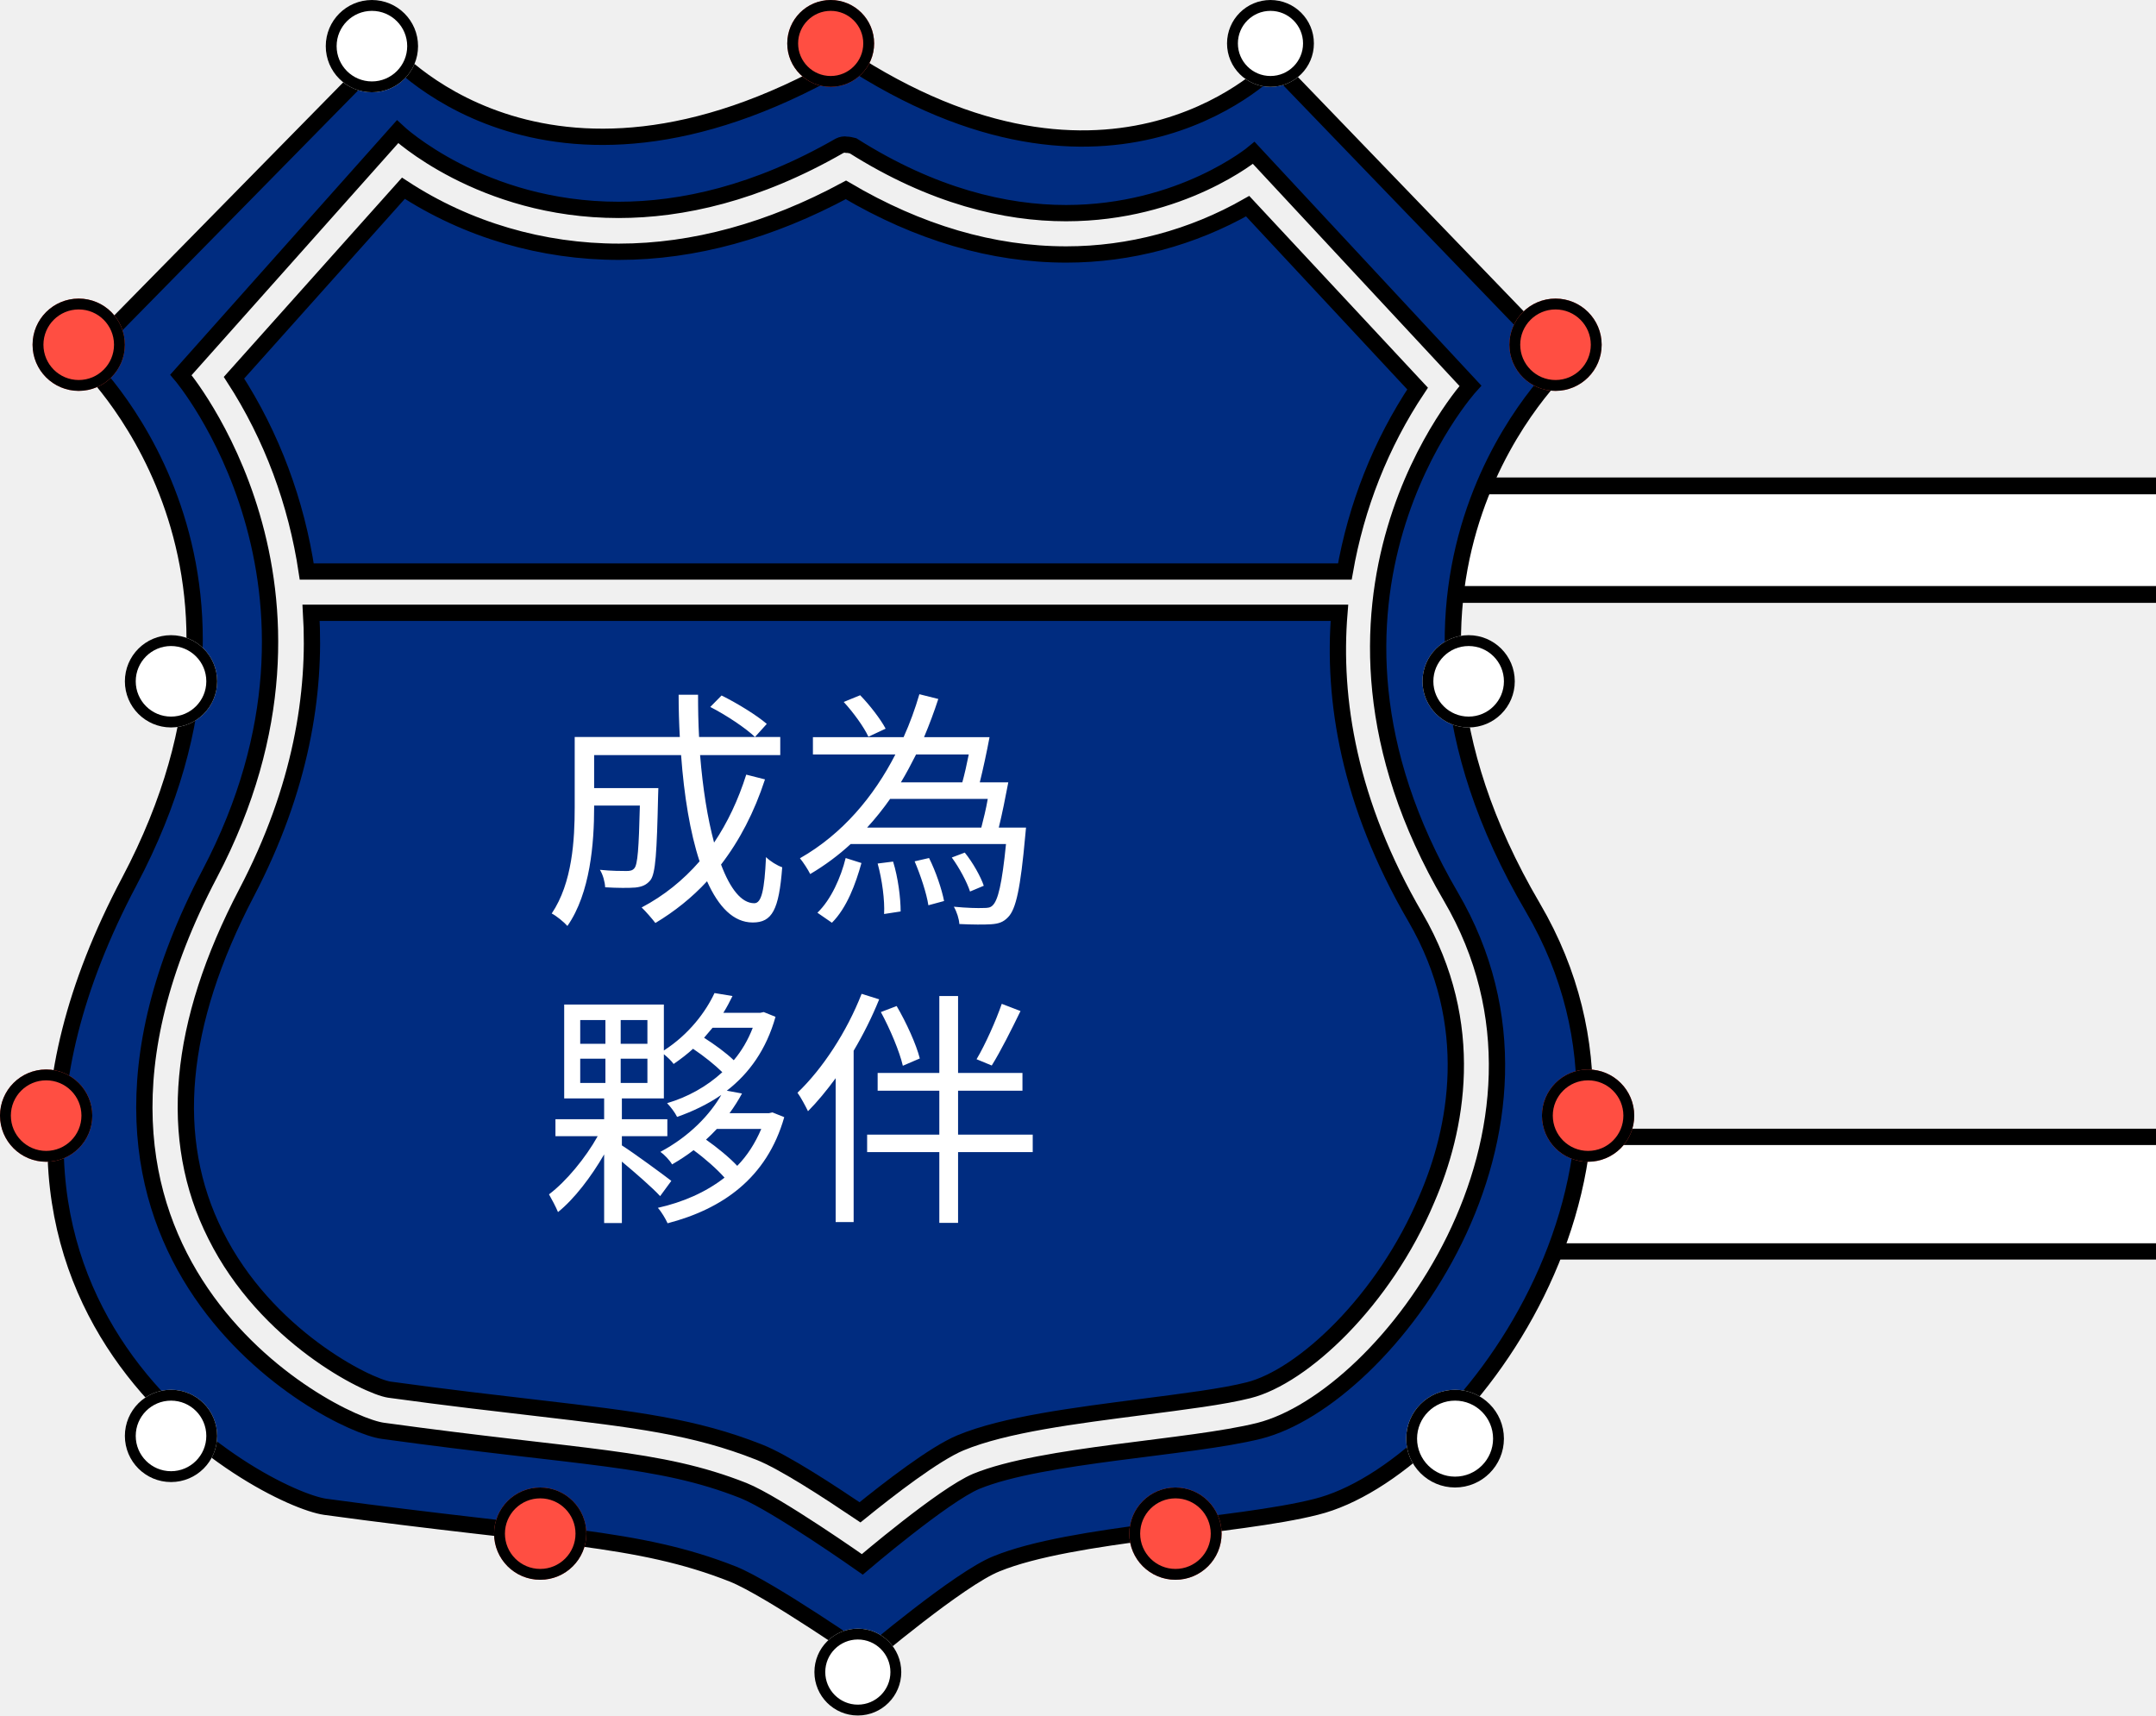
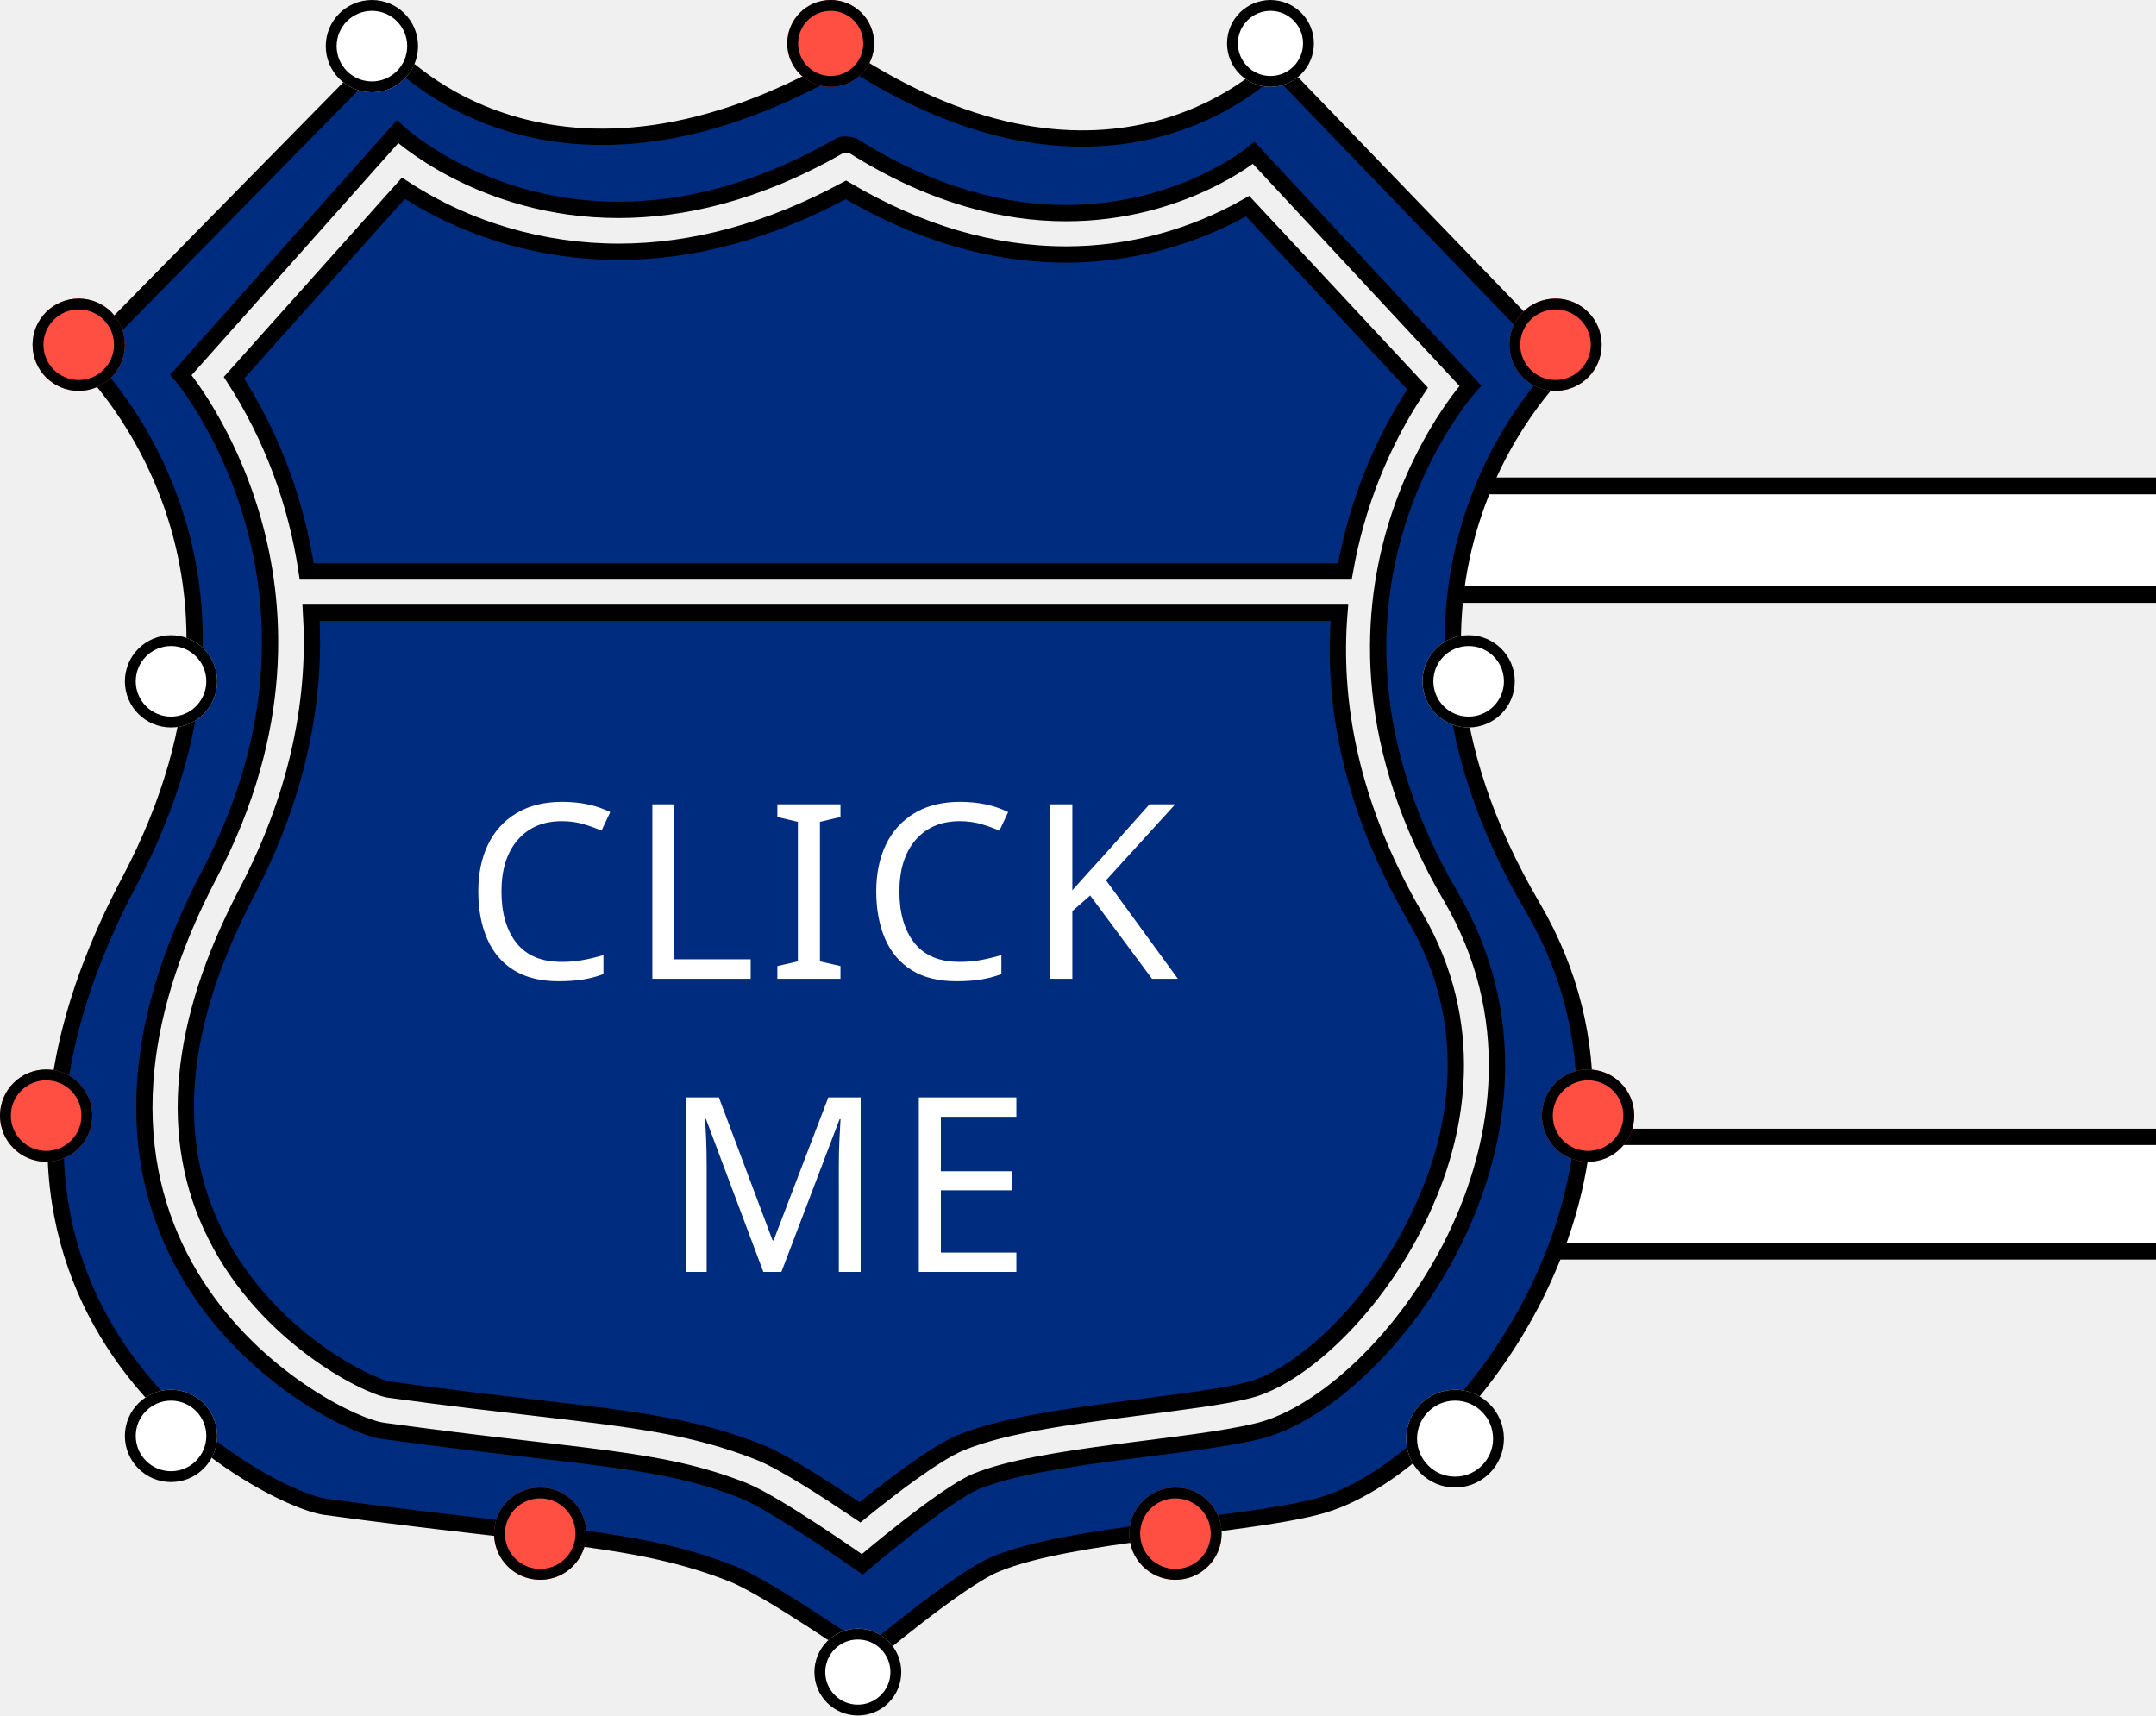
<svg xmlns="http://www.w3.org/2000/svg" version="1.1" id="圖層_1" x="0px" y="0px" viewBox="0 0 397.1 316" style="enable-background:new 0 0 397.1 316;" xml:space="preserve">
  <style type="text/css">
	.st0{fill:#FFFFFF;}
	.st1{fill:none;stroke:#000000;stroke-width:3.096;}
	.st2{fill:#002C80;stroke:#000000;stroke-width:3;}
- 	.st3{font-family:'ToppanBunkyuMidashiGothicStdN-ExtraBold-83pv-RKSJ-H';}
- 	.st4{font-size:46px;}
- 	.st5{enable-background:new    ;}
- 	.st6{fill:none;}
- 	.st7{fill:none;stroke:#000000;stroke-width:2;}
- 	.st8{fill:#FF4E42;}
+ 	.st3{fill:none;stroke:#000000;stroke-width:2;}
+ 	.st4{fill:#FF4E42;}
+ 	.st5{font-family:'NotoSansTC-Black-83pv-RKSJ-H';}
+ 	.st6{font-size:45.011px;}
+ 	.st7{letter-spacing:2;}
</style>
  <g id="Sign" transform="translate(0.493 0)">
    <g id="Group_23" transform="translate(264.787 88)">
      <g id="Rectangle_1512" transform="translate(-0.279)">
        <rect x="1" class="st0" width="139.6" height="23" />
        <rect x="2.6" y="1.5" class="st1" width="136.4" height="20" />
      </g>
      <g id="Path_1428" transform="translate(6.6 119.914)">
-         <path class="st0" d="M132.2,22.6H2V1.5h55.4h74.8V22.6z" />
+         <path class="st0" d="M132.2,22.6H2V1.5h55.4h74.8L132.2,22.6L132.2,22.6z" />
        <path d="M6.7,3v18.1h124V3H59.2H6.7 M3.6,0c0,0,23.1,0,55.6,0s74.6,0,74.6,0v24.1H3.6V0z" />
      </g>
    </g>
    <g id="Group_21" transform="translate(9.731 9.06)">
      <path id="Path_1425" class="st2" d="M272.1,158.1c-36.2-61.7,5.7-100,5.7-100L224.6,2.9c0,0-28.5,30.5-77,0    c-0.9-0.4-1.9-0.4-2.9,0C89.6,34.3,61.1,0,61.1,0L5,57.1c0,0,40,36.8,8.6,96.2c-41.8,79,25.1,113.7,36.1,115.2    c41.8,5.7,57.4,5.4,75.1,12.4c6.7,2.7,24.7,15.2,24.7,15.2s17-14.4,23.8-17.1c13.9-5.7,44.4-6.8,58.9-10.5    C258.8,261.9,300.6,206.7,272.1,158.1z M221.7,254.5c-12.8,3.2-39.9,4.3-52.1,9.3c-6,2.5-21,15.3-21,15.3s-15.9-11.2-21.9-13.6    c-15.7-6.2-29.4-5.9-66.4-11c-9.7-1.3-68.9-32.2-31.9-102.6c27.8-53-5.3-91.9-5.3-91.9L63,15.2c0,0,15.3,14.4,40.7,14.4    c11.6,0,25.4-3,40.7-11.8c0.4-0.2,0.9-0.3,1.3-0.2c0.4,0,0.8,0.1,1.2,0.2c14.7,9.3,28.1,12.4,39.2,12.4    c21.3,0,34.6-11.1,34.6-11.1L260.6,62c0,0-35.7,39.2-3.6,94.1C282.3,199.3,245.3,248.5,221.7,254.5L221.7,254.5z" />
      <g id="Group_20" transform="translate(23.974 25.515)">
        <path id="Path_1426" class="st2" d="M213.5,70.7c2.1-12,6.6-23.5,13.4-33.7L195.6,3.4c-10.2,5.8-21.7,8.9-33.4,8.9     c-13.6,0-27.2-4-40.6-11.9c-13.9,7.5-28,11.4-41.8,11.4c-14.1,0-27.9-4-39.7-11.7L8.9,35c7,10.8,11.5,23,13.4,35.7H213.5z" />
        <path id="Path_1427" class="st2" d="M226.5,134.4c-12.3-21.1-15.3-40.2-14-56.1H23.1c0.9,14.8-1.8,32.3-11.9,51.6     c-12.6,24.1-14.6,45.3-5.7,63c9.3,18.7,28,27.9,32,28.5c10.9,1.5,19.7,2.5,27.4,3.4c18,2.1,28.8,3.4,40.7,8.1     c4.6,1.8,13.1,7.4,18.6,11.1c5.3-4.3,13.7-10.8,18.5-12.8c8.2-3.4,21.1-5,33.4-6.6c7.7-1,15-1.9,19.7-3.1     c9.9-2.5,24.9-16.4,32.8-35.2C234.1,173.6,238,154.2,226.5,134.4z" />
      </g>
    </g>
-     <text transform="matrix(1 0 0 1 99.468 166.565)" class="st0 st3 st4">成為</text>
-     <g class="st5">
-       <path class="st6" d="M111,140.2v4.5h5.1l5.8-0.1l0.3,0.3c0,8.4-0.3,13.5-1.2,15.4c-0.9,2-3.5,2.8-7.5,2.8c-0.6,0-0.8-0.1-1-0.6    l-2-5.2c-0.7,5.3-2.2,9.1-4.6,12.8c-0.2,0.2-0.3,0.4-0.5,0.4c-0.1,0-0.3-0.1-0.6-0.3l-4.6-4.1c3.4-4.3,4.3-9.3,4.3-17.8v-6.4    l-0.1-7l0.3-0.3l7.6,0.1h11.6c-0.1-2.2-0.2-4.5-0.2-6.9l0.3-0.4h6l0.3,0.3c0,2.5,0,4.7,0.1,6.9h5.5c-1.2-1.4-2.5-2.6-3.9-3.7    l-0.1-0.4l3.5-3.1l0.5-0.1c1.8,1.1,3.5,2.6,5,4.1v0.5l-3,2.7l5.8-0.1l0.3,0.3v5.2l-0.3,0.3l-6.8-0.1h-6c0.4,3.8,1,7.6,1.9,11.3    c1.5-2.7,2.7-5.4,3.5-8.5l0.5-0.2l5.5,2.6l0.2,0.5c-1.6,4.9-3.9,9.3-6.9,13.3c1.5,3.1,2.6,4.2,3.1,4.2c0.6,0,1-0.9,1.7-5.9l4,3.3    c0.5,0.4,0.6,0.6,0.6,1.2c-0.6,6.2-2.9,8.8-6.1,8.8c-2.5,0-5.2-1.5-8.1-6.8c-3,2.6-6.5,4.8-10.3,6.7c-0.3,0.1-0.5,0.2-0.7,0.2    s-0.5-0.1-0.8-0.4l-4.2-4.3c5.1-2,9.5-4.9,13.2-8.6c-0.8-2.3-1.4-4.7-1.9-7.1c-0.7-3.4-1.2-6.8-1.5-10.3L111,140.2L111,140.2z     M111,150.1c0,2.3-0.2,4.5-0.4,6.8c1.3,0,2.5,0,3.4,0s1.3-0.4,1.6-1.3c0.2-0.8,0.3-3.2,0.3-5.4H111V150.1z" />
-       <path class="st6" d="M156.4,155.6c-0.6,0.7-1.3,1.4-1.9,2l4.4,1.3l0.1,0.3c-0.8,3.1-2.5,7.5-3.7,9.3h-0.5l-4.7-2.2l-0.1-0.5    c1.2-1.7,2.7-5,3.5-7.5c-1,0.9-1.9,1.7-2.9,2.4c-0.3,0.2-0.5,0.3-0.7,0.3s-0.4-0.1-0.6-0.4l-3.8-4.4c4.9-3.5,8.9-7.9,11.9-12.9    c0.6-1.1,1.3-2.3,1.9-3.6H155l-6.3,0.1l-0.3-0.2v-4.9l0.3-0.2l5.8,0.1c-1.1-1.6-2.6-3.4-3.8-4.6l0.1-0.5l4.5-2.6h0.5    c1.5,1.3,3.1,2.9,4.2,4.6l-0.1,0.5l-4.2,2.6h5.7c0.8-2.5,1.5-5.2,2-7.9l0.3-0.3l6.2,1.2l0.3,0.3c-0.6,2.4-1.1,4.7-1.8,6.8h6.5    l6.4-0.1l0.3,0.3l-0.9,5.5l-0.2,2.2l4.6-0.1l0.3,0.3l-0.9,5.5l-0.2,2l4.3-0.1l0.3,0.3c-0.3,5.9-0.7,11.1-1.2,14.1    c-0.3,1.7-0.9,3.5-2.2,4.6s-3.4,1.6-7.5,1.6c-1,0-1.3-0.1-1.5-0.6l-2-5.3c1.6,0,3.3,0.1,4.6,0c1.5-0.1,1.9-0.5,2.2-1.6    c0.3-1.3,0.7-5.3,0.8-7.9h-25.7V155.6z M164.1,157.8l0.4,0.2c0.6,2.2,1.4,5.7,1.7,8.1l-0.3,0.4l-4.7,1.6l-0.3-0.2    c-0.3-2.6-0.8-5.8-1.5-8.3l0.2-0.4L164.1,157.8z M178.1,150.5l0.3-2.6h-16l-1.8,2.6H178.1z M174.2,142.8l0.3-2.9h-8    c-0.4,1-0.8,1.9-1.3,2.9H174.2z M171.1,157.2h0.4c1.1,2.2,2,4.8,2.5,7l-0.3,0.4l-4.6,1.7l-0.3-0.2c-0.5-2.2-1.3-5.1-2.1-6.9    l0.1-0.5L171.1,157.2z M178.3,156.4h0.4c1.1,1.7,1.9,3.5,2.6,5.5l-0.2,0.5l-4.2,1.8l-0.4-0.1c-0.6-2.1-1.3-3.7-2.4-5.5l0.1-0.6    L178.3,156.4z" />
-     </g>
-     <text transform="matrix(1 0 0 1 99.468 221.565)" class="st0 st3 st4">夥伴</text>
-     <g class="st5">
-       <path class="st6" d="M137.6,187l3.1-0.2l2.6,2c0.4,0.3,0.6,0.5,0.6,0.8s-0.1,0.6-0.4,1.2c-2.3,4.6-4.9,7.8-8.4,10.4    c-0.3,0.3-0.7,0.5-1,0.7l3.7,1.4l0.1,0.5c-0.6,0.7-1.1,1.4-1.7,2.1h2.3l3.1-0.2l2.6,2.1c0.4,0.3,0.6,0.6,0.6,0.9s-0.1,0.7-0.4,1.2    c-2.3,5.2-5.4,8.7-9,11.3c-2.9,2.2-6.3,3.7-10.4,4.9c-0.3,0.1-0.6,0.1-0.8,0.1c-0.6,0-0.8-0.3-1.1-0.8l-2.8-4    c4.4-1.1,7.5-2.3,9.9-3.7c-0.8-0.8-1.7-1.6-2.6-2.3V215l3.5-2.6l0.4-0.1c1,0.6,1.9,1.3,2.9,2.1c1.3-1.2,2.3-2.3,2.9-3.7h-5.4    c-2,1.9-3.5,3-6.5,4.7c-0.3,0.2-0.5,0.2-0.7,0.2s-0.4-0.1-0.6-0.4l-3-4l0.2-0.1l-5.1-0.1h-1.4v3l1.7-1.6l0.4-0.1    c2.5,1.7,3.8,2.8,6.1,5.1v0.5l-3.4,3.5h-0.4c-1.4-1.8-2.8-3.2-4.4-4.6l0.2,9.2h-6.1l0.4-9.6c-1.5,2.7-3,4.6-5.2,6.7    c-0.2,0.2-0.4,0.3-0.6,0.3s-0.4-0.1-0.6-0.4l-3.1-3.9c3.3-2.7,5.3-5,7.2-8.1l-6.3,0.1l-0.3-0.3V206l0.4-0.2l6.7,0.1h1.7v-2.6H108    l-5.7,0.1l-0.3-0.3l0.1-6.7v-6.9l-0.1-5.2l0.3-0.3l5.8,0.1h8.2l5.6-0.1l0.3,0.4l-0.1,5.4v1.4c4-3.1,6.1-5.5,8-9l0.4-0.1l5.1,1.4    l0.2,0.5c-0.7,1.1-1.5,2.1-2.2,3.1L137.6,187L137.6,187z M107.5,188.6v2.9h2.3v-2.9H107.5z M107.5,195.8v2.9h2.3v-2.9H107.5z     M114.8,191.5h2.3v-2.9h-2.3V191.5z M114.8,198.7h2.3v-2.9h-2.3V198.7z M115.1,206h1.4l6.8-0.1l0.2,0.3v4.1c1.5-0.9,3-1.8,4.3-2.9    c1.3-1.2,2.4-2.4,3.5-3.7c-1.3,0.7-2.9,1.5-4.6,2.2c-0.5,0.2-0.8,0.3-1,0.3c-0.4,0-0.6-0.3-0.9-0.7l-2.2-2.9v0.6l-0.4,0.3    l-5.2-0.1h-2L115.1,206L115.1,206z M130.4,191.7c-1,1.1-2.2,2.2-3.9,3.6c-0.3,0.2-0.5,0.3-0.7,0.3s-0.5-0.1-0.7-0.4l-2.7-2.8v3.7    l0.1,5.1c2.6-0.8,5.1-1.8,7.4-3.3c-0.8-0.7-1.7-1.3-2.5-1.9l-0.1-0.4l3.2-2.7l0.4-0.1c1,0.6,2,1.2,3,1.8c1-1,1.9-2,2.6-3.1h-6.1    V191.7z" />
-       <path class="st6" d="M157.8,226.2h-6.4l0.2-14.2v-5.1c-0.6,1.4-1.1,2.2-1.7,3.4c-0.2,0.3-0.4,0.5-0.6,0.5c-0.2,0-0.4-0.2-0.5-0.5    l-1.7-6.3c3.4-6.2,5.9-13.4,7.1-21.5l0.4-0.2l5.8,1.2l0.2,0.4c-0.9,3.8-1.7,7.1-2.8,10.1V226.2z M181.6,197.4l6-0.1l0.3,0.3v5.2    l-0.3,0.3l-6-0.1h-4.8v5.7h6.6l6.5-0.1l0.3,0.3v5.2l-0.3,0.3l-6.5-0.1h-6.6l0.2,12h-6.9l0.2-12H165l-6,0.1l-0.3-0.3v-5.2l0.3-0.3    l6,0.1h5.3V203h-4.2l-5.8,0.1l-0.3-0.3v-5.2l0.3-0.3l5.8,0.1h4.2v-14.3l0.3-0.4h5.8l0.3,0.3v14.3L181.6,197.4L181.6,197.4z     M163.8,196.2l-0.4-0.2c-0.6-2.3-2.3-5.4-3.5-7.3l0.2-0.4l4.6-2l0.5,0.1c1.4,1.7,2.9,4.1,4.1,6.9l-0.2,0.4L163.8,196.2z     M187.4,187.6l0.2,0.4c-1.1,2.9-2.1,5.3-3.4,7.4c-0.2,0.3-0.3,0.4-0.5,0.4c-0.1,0-0.4,0-0.7-0.2l-4.5-1.7c1.2-2.6,1.9-4.6,2.9-8.1    l0.4-0.2L187.4,187.6z" />
-     </g>
    <g id="Ellipse_341" transform="translate(59.507 0)">
      <circle class="st0" cx="8.5" cy="8.5" r="8.5" />
-       <circle class="st7" cx="8.5" cy="8.5" r="7.5" />
+       <circle class="st3" cx="8.5" cy="8.5" r="7.5" />
    </g>
    <g id="Ellipse_342" transform="translate(144.507 0)">
-       <circle class="st8" cx="8" cy="8" r="8" />
-       <circle class="st7" cx="8" cy="8" r="7" />
+       <circle class="st4" cx="8" cy="8" r="8" />
+       <circle class="st3" cx="8" cy="8" r="7" />
    </g>
    <g id="Ellipse_343" transform="translate(225.507 0)">
      <circle class="st0" cx="8" cy="8" r="8" />
-       <circle class="st7" cx="8" cy="8" r="7" />
+       <circle class="st3" cx="8" cy="8" r="7" />
    </g>
    <g id="Ellipse_344" transform="translate(5.507 55)">
-       <circle class="st8" cx="8.5" cy="8.5" r="8.5" />
-       <circle class="st7" cx="8.5" cy="8.5" r="7.5" />
+       <circle class="st4" cx="8.5" cy="8.5" r="8.5" />
+       <circle class="st3" cx="8.5" cy="8.5" r="7.5" />
    </g>
    <g id="Ellipse_345" transform="translate(22.507 117)">
      <circle class="st0" cx="8.5" cy="8.5" r="8.5" />
-       <circle class="st7" cx="8.5" cy="8.5" r="7.5" />
+       <circle class="st3" cx="8.5" cy="8.5" r="7.5" />
    </g>
    <g id="Ellipse_346" transform="translate(-0.493 197)">
-       <circle class="st8" cx="8.5" cy="8.5" r="8.5" />
-       <circle class="st7" cx="8.5" cy="8.5" r="7.5" />
+       <circle class="st4" cx="8.5" cy="8.5" r="8.5" />
+       <circle class="st3" cx="8.5" cy="8.5" r="7.5" />
    </g>
    <g id="Ellipse_347" transform="translate(22.507 256)">
      <circle class="st0" cx="8.5" cy="8.5" r="8.5" />
-       <circle class="st7" cx="8.5" cy="8.5" r="7.5" />
+       <circle class="st3" cx="8.5" cy="8.5" r="7.5" />
    </g>
    <g id="Ellipse_348" transform="translate(90.507 274)">
-       <circle class="st8" cx="8.5" cy="8.5" r="8.5" />
-       <circle class="st7" cx="8.5" cy="8.5" r="7.5" />
+       <circle class="st4" cx="8.5" cy="8.5" r="8.5" />
+       <circle class="st3" cx="8.5" cy="8.5" r="7.5" />
    </g>
    <g id="Ellipse_349" transform="translate(149.507 300)">
      <circle class="st0" cx="8" cy="8" r="8" />
-       <circle class="st7" cx="8" cy="8" r="7" />
+       <circle class="st3" cx="8" cy="8" r="7" />
    </g>
    <g id="Ellipse_350" transform="translate(207.507 274)">
-       <circle class="st8" cx="8.5" cy="8.5" r="8.5" />
-       <circle class="st7" cx="8.5" cy="8.5" r="7.5" />
+       <circle class="st4" cx="8.5" cy="8.5" r="8.5" />
+       <circle class="st3" cx="8.5" cy="8.5" r="7.5" />
    </g>
    <g id="Ellipse_351" transform="translate(258.507 256)">
      <circle class="st0" cx="9" cy="9" r="9" />
-       <circle class="st7" cx="9" cy="9" r="8" />
+       <circle class="st3" cx="9" cy="9" r="8" />
    </g>
    <g id="Ellipse_352" transform="translate(277.507 55)">
-       <circle class="st8" cx="8.5" cy="8.5" r="8.5" />
-       <circle class="st7" cx="8.5" cy="8.5" r="7.5" />
+       <circle class="st4" cx="8.5" cy="8.5" r="8.5" />
+       <circle class="st3" cx="8.5" cy="8.5" r="7.5" />
    </g>
    <g id="Ellipse_353" transform="translate(261.507 117)">
      <circle class="st0" cx="8.5" cy="8.5" r="8.5" />
-       <circle class="st7" cx="8.5" cy="8.5" r="7.5" />
+       <circle class="st3" cx="8.5" cy="8.5" r="7.5" />
    </g>
    <g id="Ellipse_354" transform="translate(283.507 197)">
-       <circle class="st8" cx="8.5" cy="8.5" r="8.5" />
-       <circle class="st7" cx="8.5" cy="8.5" r="7.5" />
+       <circle class="st4" cx="8.5" cy="8.5" r="8.5" />
+       <circle class="st3" cx="8.5" cy="8.5" r="7.5" />
    </g>
  </g>
+   <text transform="matrix(1 0 0 1 85.3483 180.293)">
+     <tspan x="0" y="0" class="st0 st5 st6 st7">CLICK</tspan>
+     <tspan x="36.7" y="54" class="st0 st5 st6 st7">ME</tspan>
+   </text>
</svg>
